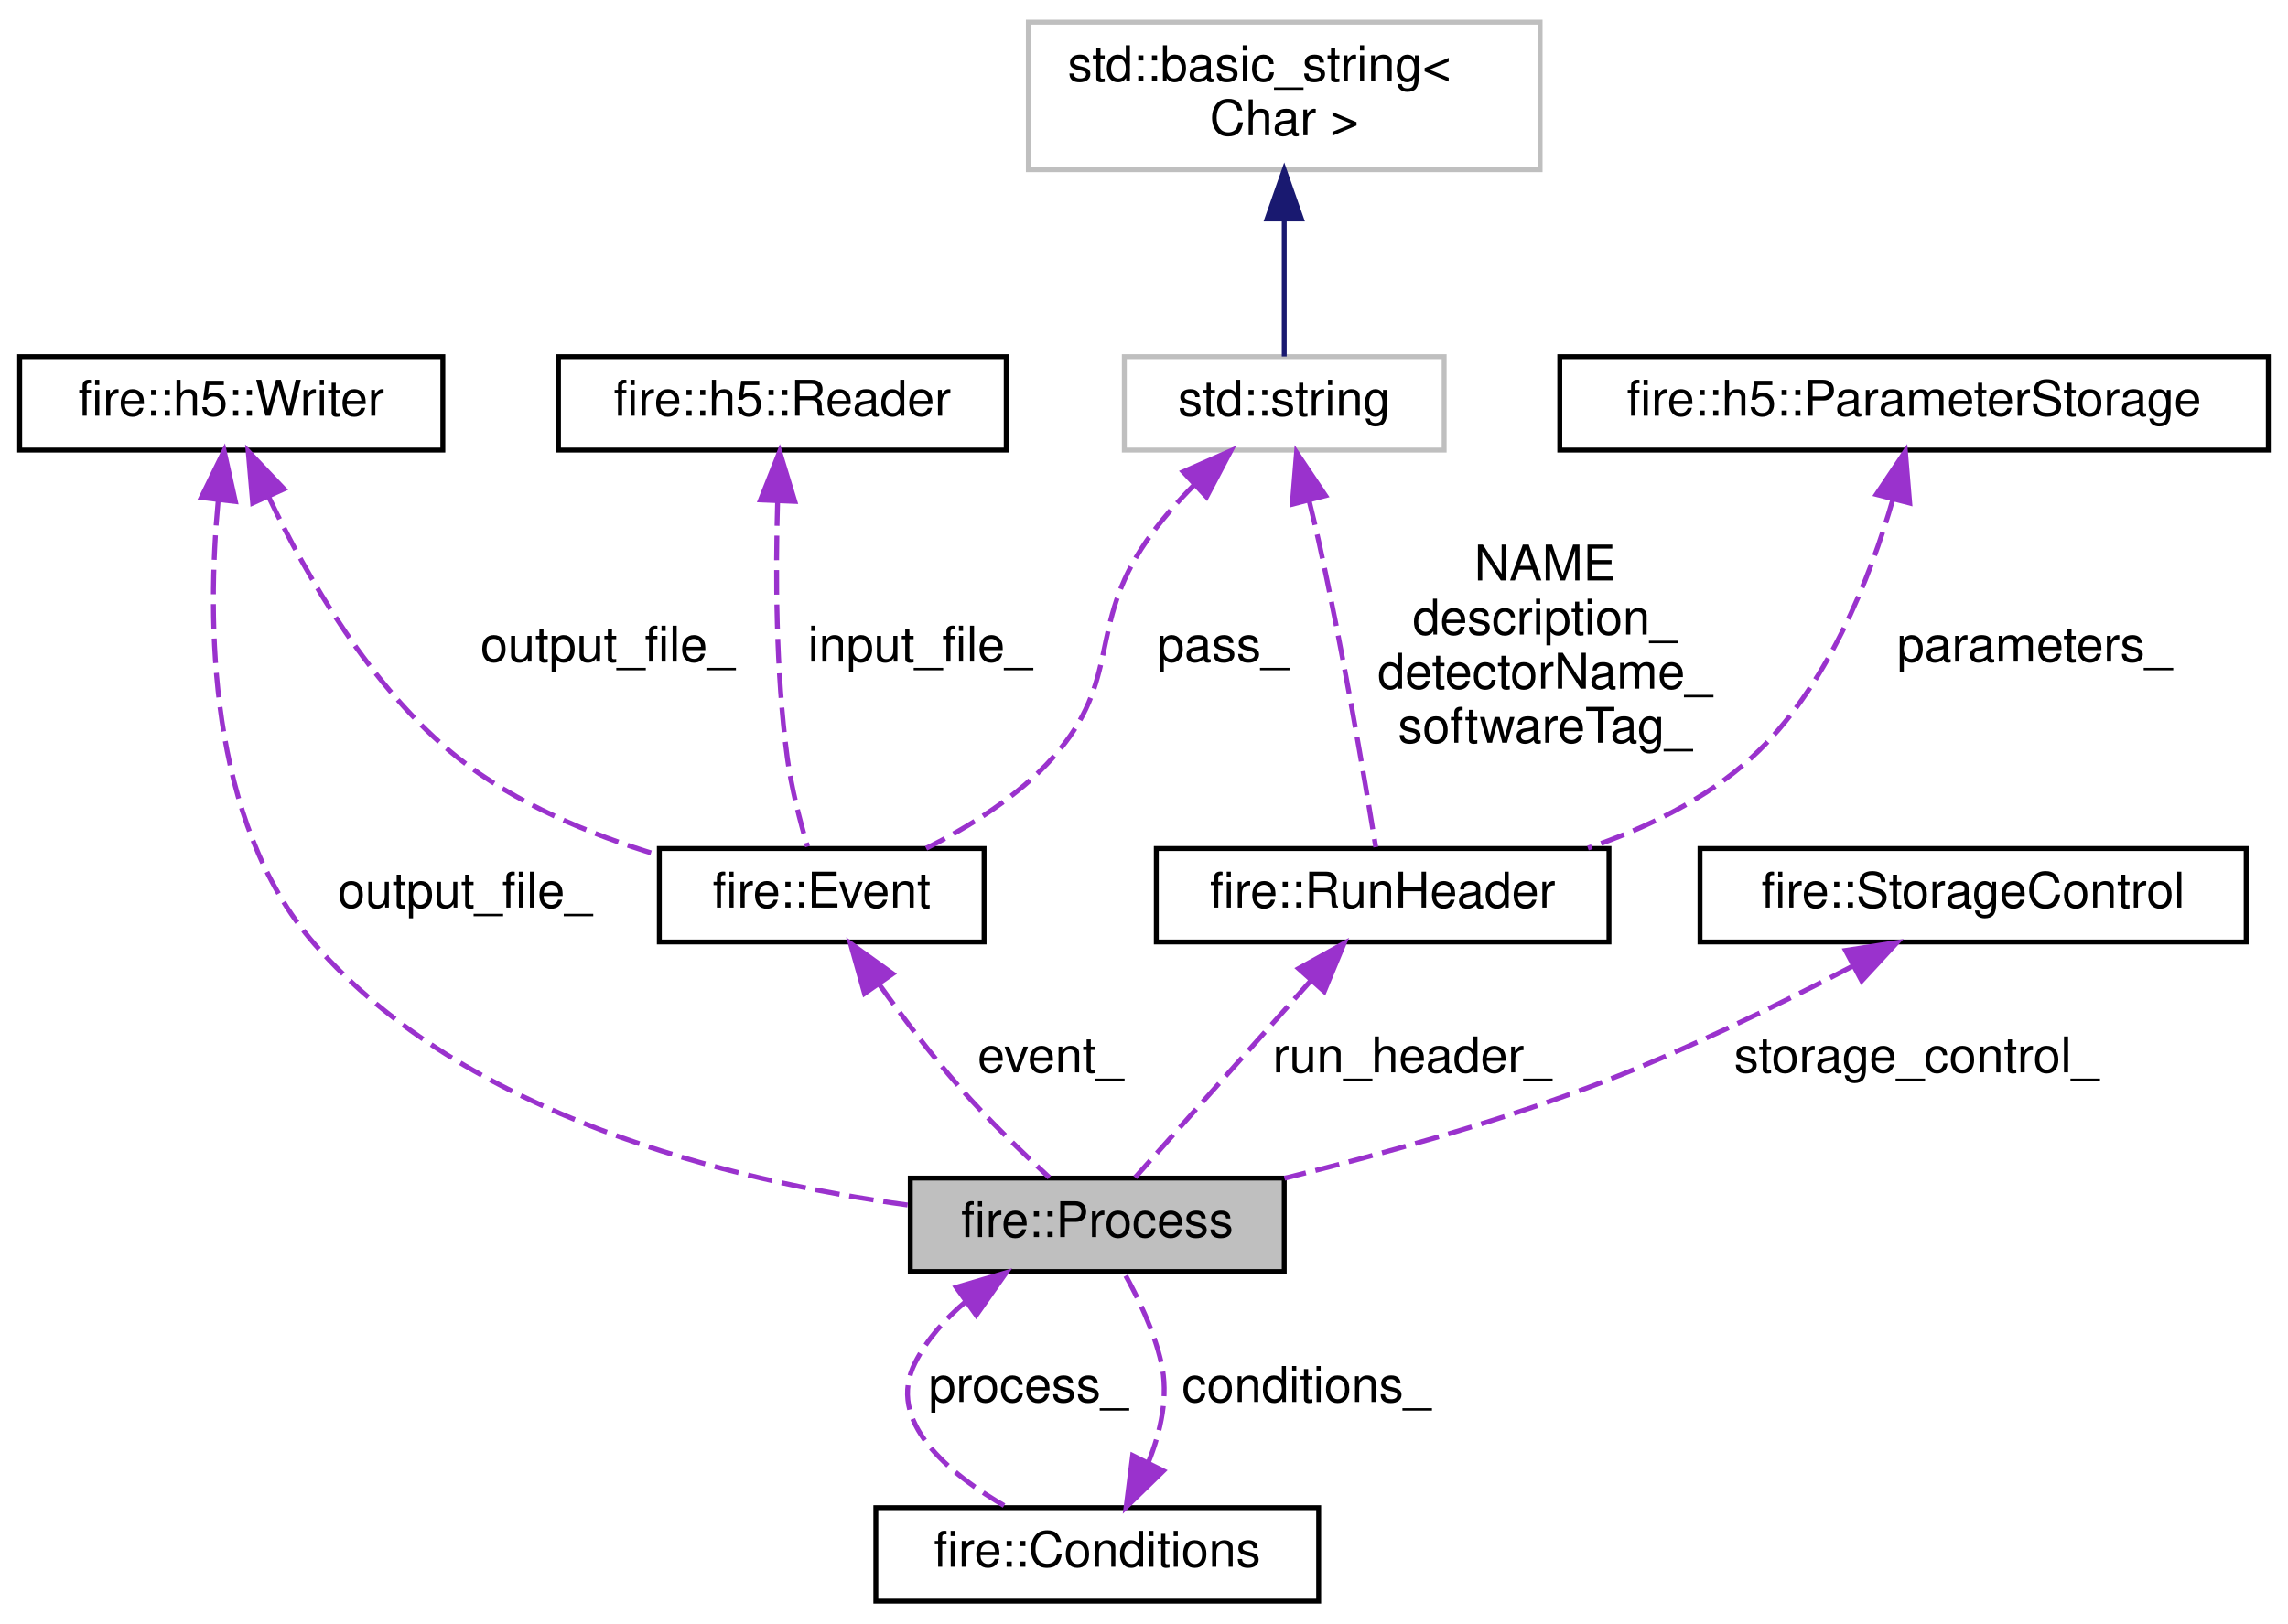
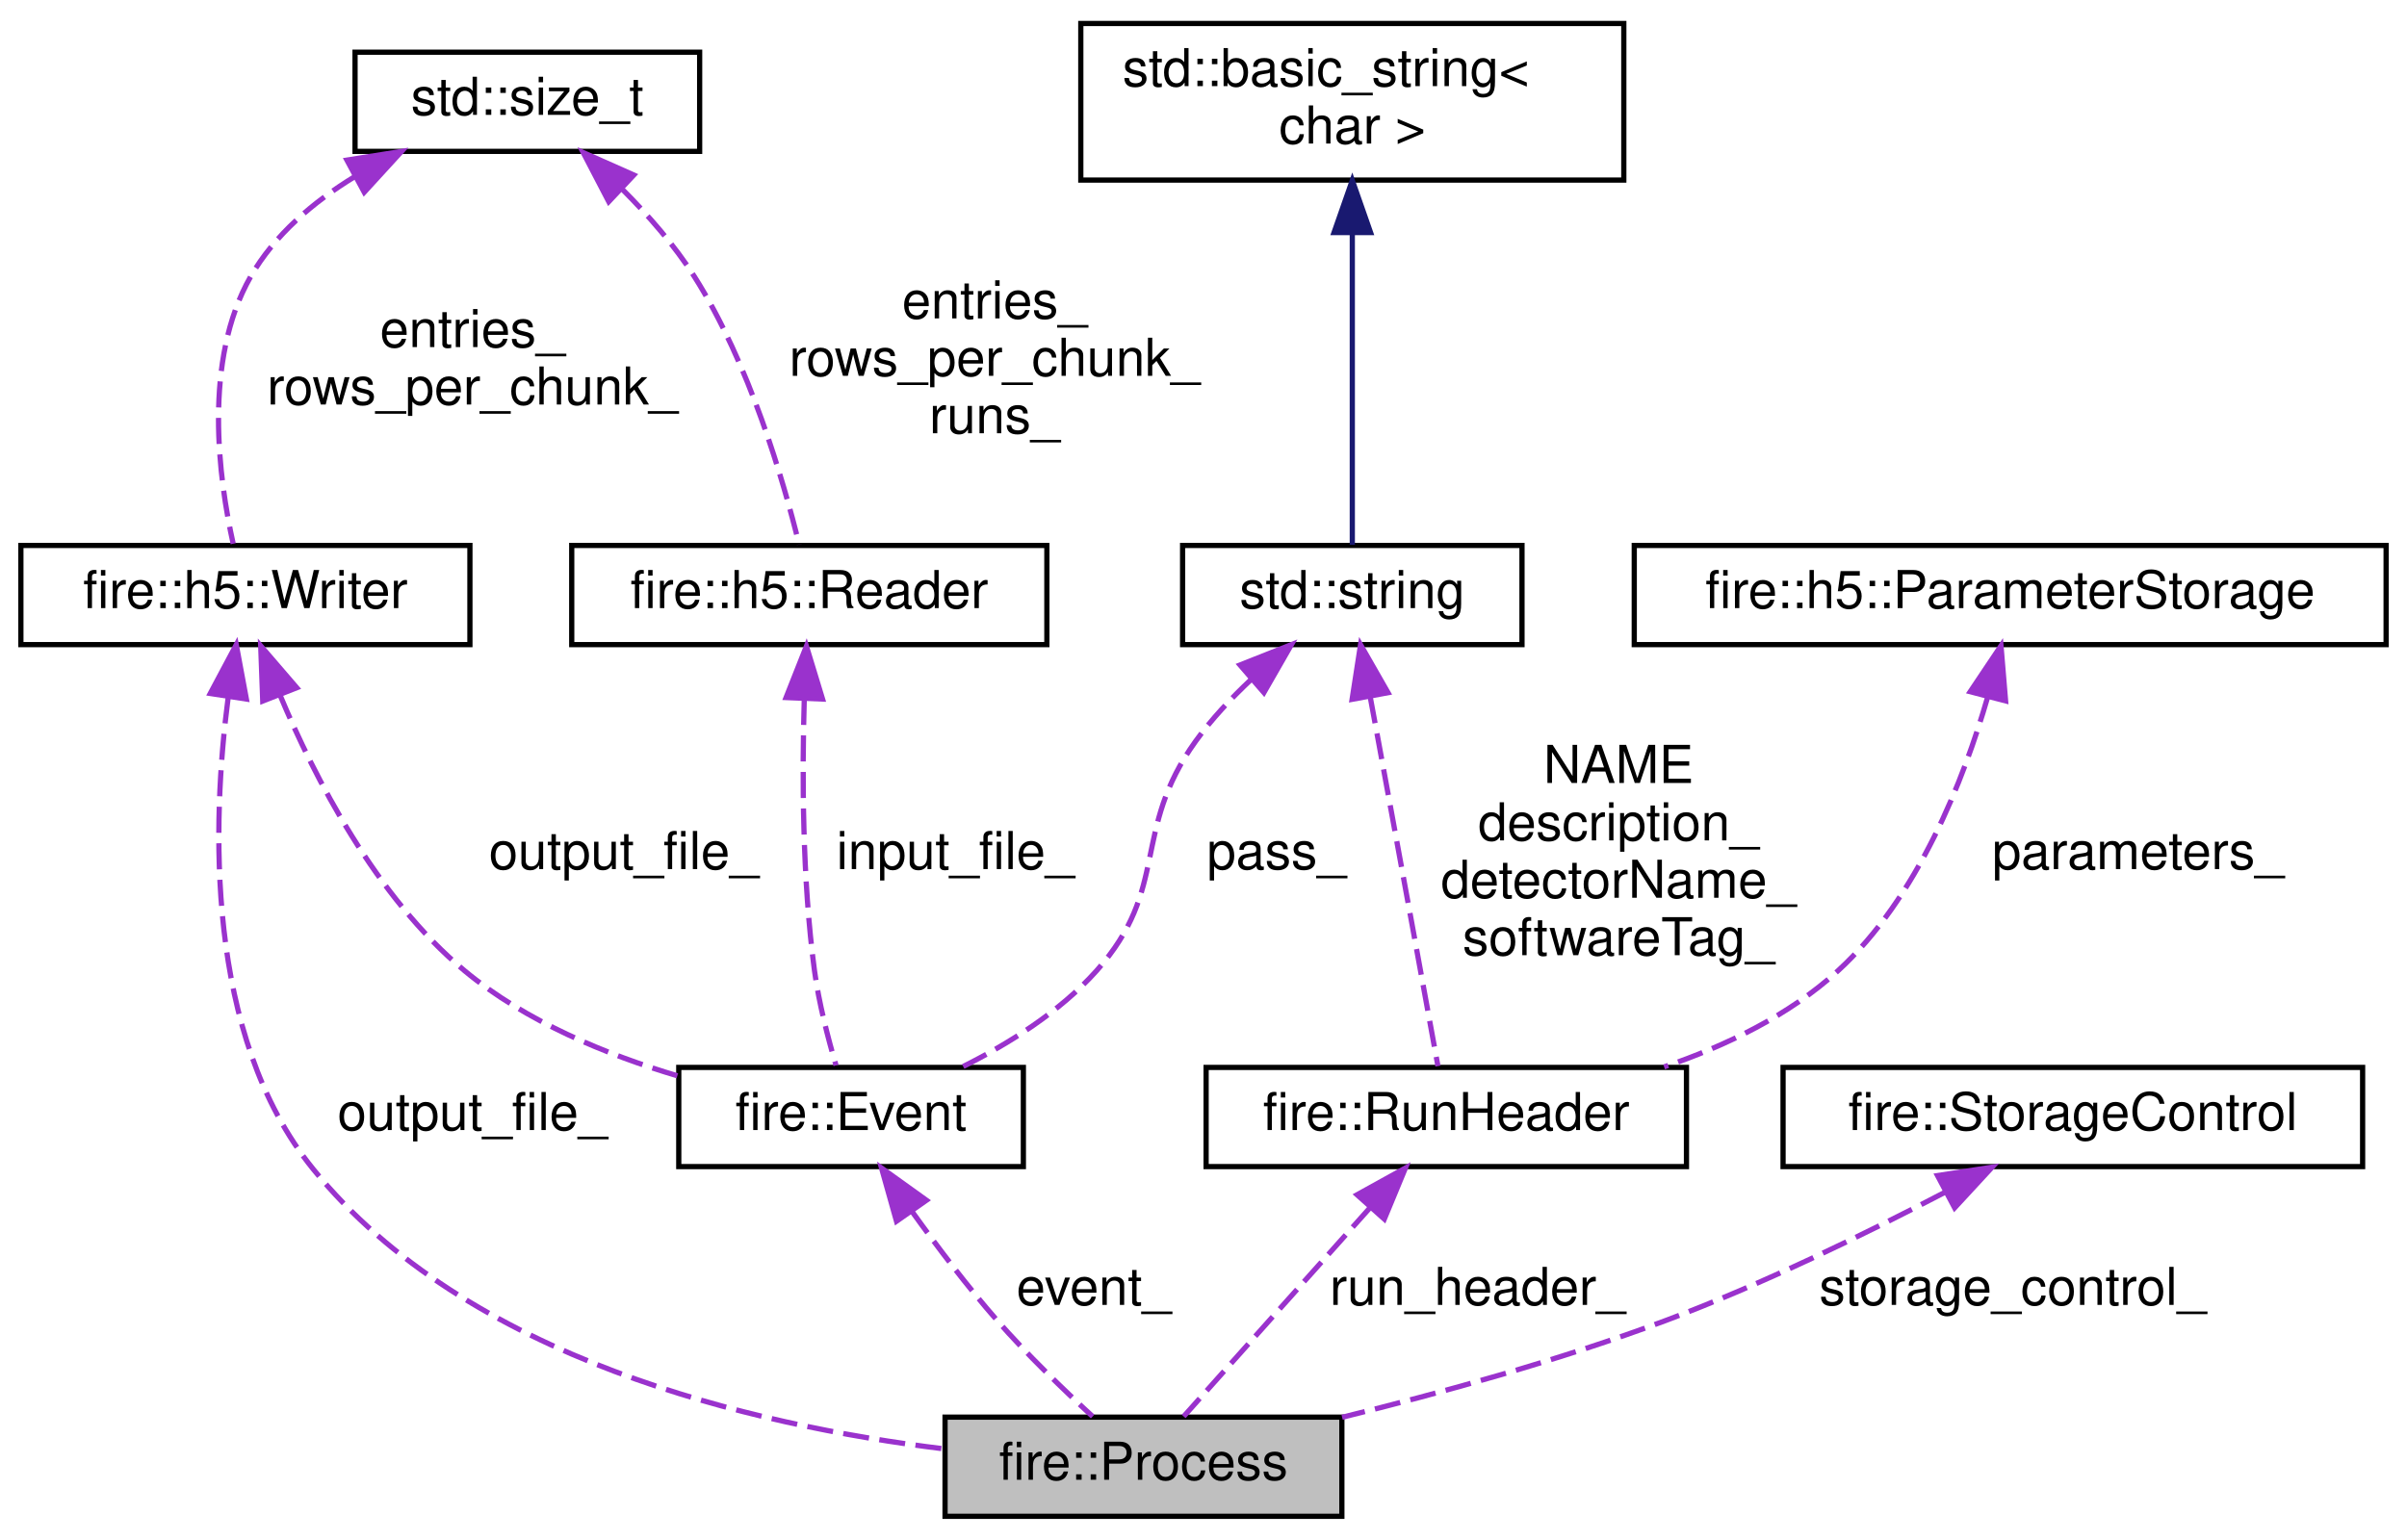
- <svg xmlns="http://www.w3.org/2000/svg" xmlns:xlink="http://www.w3.org/1999/xlink" width="465pt" height="330pt" viewBox="0.00 0.00 465.00 330.00">
-   <g id="graph0" class="graph" transform="scale(1 1) rotate(0) translate(4 326)">
+ <svg xmlns="http://www.w3.org/2000/svg" xmlns:xlink="http://www.w3.org/1999/xlink" width="461pt" height="295pt" viewBox="0.00 0.00 461.00 295.00">
+   <g id="graph0" class="graph" transform="scale(1 1) rotate(0) translate(4 291)">
    <g id="node1" class="node">
      <g id="a_node1">
-         <a xlink:title=" ">
-           <polygon fill="#bfbfbf" stroke="black" points="181,-67.5 181,-86.5 257,-86.5 257,-67.5 181,-67.5" />
-           <text text-anchor="middle" x="219" y="-74.5" font-family="Helvetica,sans-Serif" font-size="10.00">fire::Process</text>
+         <a xlink:title="The central object managing the data processing.">
+           <polygon fill="#bfbfbf" stroke="black" points="177,-0.5 177,-19.5 253,-19.5 253,-0.5 177,-0.5" />
+           <text text-anchor="middle" x="215" y="-7.5" font-family="Helvetica,sans-Serif" font-size="10.00">fire::Process</text>
        </a>
      </g>
-     </g>
-     <g id="node4" class="node">
-       <g id="a_node4">
-         <a xlink:href="classfire_1_1Conditions.html" target="_top" xlink:title="Container and cache for conditions and conditions providers.">
-           <polygon fill="none" stroke="black" points="174,-0.5 174,-19.5 264,-19.5 264,-0.5 174,-0.5" />
-           <text text-anchor="middle" x="219" y="-7.5" font-family="Helvetica,sans-Serif" font-size="10.00">fire::Conditions</text>
-         </a>
-       </g>
-     </g>
-     <g id="edge4" class="edge">
-       <path fill="none" stroke="#9a32cd" stroke-dasharray="5,2" d="M192.23,-61.35C188.1,-57.87 184.41,-53.75 182,-49 175.95,-37.1 188.62,-26.49 200.75,-19.52" />
-       <polygon fill="#9a32cd" stroke="#9a32cd" points="190.33,-64.29 200.49,-67.28 194.41,-58.61 190.33,-64.29" />
-       <text text-anchor="middle" x="205" y="-41" font-family="Helvetica,sans-Serif" font-size="10.00"> process_</text>
    </g>
    <g id="node2" class="node">
      <g id="a_node2">
        <a xlink:href="classfire_1_1h5_1_1Writer.html" target="_top" xlink:title="Write the fire DataSets into a deterministic structure in the output HDF5 data file.">
-           <polygon fill="none" stroke="black" points="0,-234.5 0,-253.5 86,-253.5 86,-234.5 0,-234.5" />
-           <text text-anchor="middle" x="43" y="-241.5" font-family="Helvetica,sans-Serif" font-size="10.00">fire::h5::Writer</text>
+           <polygon fill="none" stroke="black" points="0,-167.5 0,-186.5 86,-186.5 86,-167.5 0,-167.5" />
+           <text text-anchor="middle" x="43" y="-174.5" font-family="Helvetica,sans-Serif" font-size="10.00">fire::h5::Writer</text>
        </a>
      </g>
    </g>
    <g id="edge1" class="edge">
-       <path fill="none" stroke="#9a32cd" stroke-dasharray="5,2" d="M40.34,-224.16C38.07,-200.21 38.08,-159 60,-134 90.58,-99.12 144.24,-85.97 180.68,-81" />
-       <polygon fill="#9a32cd" stroke="#9a32cd" points="36.9,-224.86 41.55,-234.38 43.85,-224.04 36.9,-224.86" />
-       <text text-anchor="middle" x="90.5" y="-141.5" font-family="Helvetica,sans-Serif" font-size="10.00"> output_file_</text>
+       <path fill="none" stroke="#9a32cd" stroke-dasharray="5,2" d="M39.7,-157.37C36.61,-133.66 35.16,-92.69 56,-67 85.41,-30.75 139.89,-17.93 176.79,-13.42" />
+       <polygon fill="#9a32cd" stroke="#9a32cd" points="36.27,-158.14 41.25,-167.49 43.19,-157.07 36.27,-158.14" />
+       <text text-anchor="middle" x="86.5" y="-74.5" font-family="Helvetica,sans-Serif" font-size="10.00"> output_file_</text>
    </g>
    <g id="node5" class="node">
      <g id="a_node5">
        <a xlink:href="classfire_1_1Event.html" target="_top" xlink:title="Event class for interfacing with processors.">
-           <polygon fill="none" stroke="black" points="130,-134.5 130,-153.5 196,-153.5 196,-134.5 130,-134.5" />
-           <text text-anchor="middle" x="163" y="-141.5" font-family="Helvetica,sans-Serif" font-size="10.00">fire::Event</text>
+           <polygon fill="none" stroke="black" points="126,-67.5 126,-86.5 192,-86.5 192,-67.5 126,-67.5" />
+           <text text-anchor="middle" x="159" y="-74.5" font-family="Helvetica,sans-Serif" font-size="10.00">fire::Event</text>
        </a>
      </g>
    </g>
    <g id="edge7" class="edge">
-       <path fill="none" stroke="#9a32cd" stroke-dasharray="5,2" d="M50.63,-224.95C58.22,-208.99 71.29,-186.12 89,-172 100.76,-162.62 116.08,-156.32 129.73,-152.18" />
-       <polygon fill="#9a32cd" stroke="#9a32cd" points="47.35,-223.72 46.44,-234.28 53.73,-226.59 47.35,-223.72" />
-       <text text-anchor="middle" x="119.5" y="-191.5" font-family="Helvetica,sans-Serif" font-size="10.00"> output_file_</text>
+       <path fill="none" stroke="#9a32cd" stroke-dasharray="5,2" d="M49.58,-157.95C56.25,-141.99 68.01,-119.11 85,-105 96.68,-95.3 112.14,-88.94 125.91,-84.84" />
+       <polygon fill="#9a32cd" stroke="#9a32cd" points="46.32,-156.69 45.93,-167.27 52.84,-159.24 46.32,-156.69" />
+       <text text-anchor="middle" x="115.5" y="-124.5" font-family="Helvetica,sans-Serif" font-size="10.00"> output_file_</text>
    </g>
    <g id="node3" class="node">
      <g id="a_node3">
-         <a xlink:href="classfire_1_1StorageControl.html" target="_top" xlink:title="Isolation of voting system deciding if events should be kept.">
-           <polygon fill="none" stroke="black" points="341.5,-134.5 341.5,-153.5 452.5,-153.5 452.5,-134.5 341.5,-134.5" />
-           <text text-anchor="middle" x="397" y="-141.5" font-family="Helvetica,sans-Serif" font-size="10.00">fire::StorageControl</text>
+         <a target="_parent" xlink:href="http://en.cppreference.com/w/cpp/types/size_t.html" xlink:title=" ">
+           <polygon fill="none" stroke="black" points="64,-262 64,-281 130,-281 130,-262 64,-262" />
+           <text text-anchor="middle" x="97" y="-269" font-family="Helvetica,sans-Serif" font-size="10.00">std::size_t</text>
        </a>
      </g>
    </g>
    <g id="edge2" class="edge">
-       <path fill="none" stroke="#9a32cd" stroke-dasharray="5,2" d="M372.39,-129.52C357.3,-121.63 337.4,-111.89 319,-105 298.96,-97.49 275.94,-91.13 257.05,-86.47" />
-       <polygon fill="#9a32cd" stroke="#9a32cd" points="371.08,-132.78 381.55,-134.39 374.36,-126.6 371.08,-132.78" />
-       <text text-anchor="middle" x="385.5" y="-108" font-family="Helvetica,sans-Serif" font-size="10.00"> storage_control_</text>
-     </g>
-     <g id="edge3" class="edge">
-       <path fill="none" stroke="#9a32cd" stroke-dasharray="5,2" d="M229.35,-28.61C231.92,-34.95 233.55,-42.22 232,-49 230.52,-55.49 227.27,-62.24 224.39,-67.37" />
-       <polygon fill="#9a32cd" stroke="#9a32cd" points="232.45,-26.99 224.86,-19.6 226.19,-30.11 232.45,-26.99" />
-       <text text-anchor="middle" x="261.5" y="-41" font-family="Helvetica,sans-Serif" font-size="10.00"> conditions_</text>
-     </g>
-     <g id="edge5" class="edge">
-       <path fill="none" stroke="#9a32cd" stroke-dasharray="5,2" d="M174.7,-125.86C179.51,-119.15 185.28,-111.53 191,-105 196.7,-98.5 203.7,-91.75 209.27,-86.62" />
-       <polygon fill="#9a32cd" stroke="#9a32cd" points="171.7,-124.03 168.83,-134.23 177.44,-128.05 171.7,-124.03" />
-       <text text-anchor="middle" x="209.5" y="-108" font-family="Helvetica,sans-Serif" font-size="10.00"> event_</text>
+       <path fill="none" stroke="#9a32cd" stroke-dasharray="5,2" d="M63.94,-257.16C56.05,-252.34 48.59,-246.04 44,-238 34.81,-221.89 37.91,-199.18 40.66,-186.83" />
+       <polygon fill="#9a32cd" stroke="#9a32cd" points="62.44,-260.33 72.91,-261.99 65.76,-254.17 62.44,-260.33" />
+       <text text-anchor="middle" x="86.5" y="-224.5" font-family="Helvetica,sans-Serif" font-size="10.00"> entries_</text>
+       <text text-anchor="middle" x="86.5" y="-213.5" font-family="Helvetica,sans-Serif" font-size="10.00">rows_per_chunk_</text>
    </g>
    <g id="node6" class="node">
      <g id="a_node6">
        <a xlink:href="classfire_1_1h5_1_1Reader.html" target="_top" xlink:title="Reading a file generated by fire.">
-           <polygon fill="none" stroke="black" points="109.5,-234.5 109.5,-253.5 200.5,-253.5 200.5,-234.5 109.5,-234.5" />
-           <text text-anchor="middle" x="155" y="-241.5" font-family="Helvetica,sans-Serif" font-size="10.00">fire::h5::Reader</text>
+           <polygon fill="none" stroke="black" points="105.5,-167.5 105.5,-186.5 196.5,-186.5 196.5,-167.5 105.5,-167.5" />
+           <text text-anchor="middle" x="151" y="-174.5" font-family="Helvetica,sans-Serif" font-size="10.00">fire::h5::Reader</text>
        </a>
      </g>
    </g>
    <g id="edge6" class="edge">
-       <path fill="none" stroke="#9a32cd" stroke-dasharray="5,2" d="M154.04,-224.11C153.61,-209.75 153.64,-189.55 156,-172 156.83,-165.86 158.58,-159.11 160.12,-153.89" />
-       <polygon fill="#9a32cd" stroke="#9a32cd" points="150.55,-224.36 154.45,-234.21 157.54,-224.07 150.55,-224.36" />
-       <text text-anchor="middle" x="183" y="-191.5" font-family="Helvetica,sans-Serif" font-size="10.00"> input_file_</text>
+       <path fill="none" stroke="#9a32cd" stroke-dasharray="5,2" d="M115.23,-254.7C120.18,-249.73 125.22,-243.97 129,-238 139.57,-221.32 146.07,-198.83 149.06,-186.67" />
+       <polygon fill="#9a32cd" stroke="#9a32cd" points="112.59,-252.37 107.7,-261.77 117.39,-257.47 112.59,-252.37" />
+       <text text-anchor="middle" x="186.5" y="-230" font-family="Helvetica,sans-Serif" font-size="10.00"> entries_</text>
+       <text text-anchor="middle" x="186.5" y="-219" font-family="Helvetica,sans-Serif" font-size="10.00">rows_per_chunk_</text>
+       <text text-anchor="middle" x="186.5" y="-208" font-family="Helvetica,sans-Serif" font-size="10.00">runs_</text>
+     </g>
+     <g id="node4" class="node">
+       <g id="a_node4">
+         <a xlink:href="classfire_1_1StorageControl.html" target="_top" xlink:title="Isolation of voting system deciding if events should be kept.">
+           <polygon fill="none" stroke="black" points="337.5,-67.5 337.5,-86.5 448.5,-86.5 448.5,-67.5 337.5,-67.5" />
+           <text text-anchor="middle" x="393" y="-74.5" font-family="Helvetica,sans-Serif" font-size="10.00">fire::StorageControl</text>
+         </a>
+       </g>
+     </g>
+     <g id="edge3" class="edge">
+       <path fill="none" stroke="#9a32cd" stroke-dasharray="5,2" d="M368.39,-62.52C353.3,-54.63 333.4,-44.89 315,-38 294.96,-30.49 271.94,-24.13 253.05,-19.47" />
+       <polygon fill="#9a32cd" stroke="#9a32cd" points="367.08,-65.78 377.55,-67.39 370.36,-59.6 367.08,-65.78" />
+       <text text-anchor="middle" x="381.5" y="-41" font-family="Helvetica,sans-Serif" font-size="10.00"> storage_control_</text>
+     </g>
+     <g id="edge4" class="edge">
+       <path fill="none" stroke="#9a32cd" stroke-dasharray="5,2" d="M170.7,-58.86C175.51,-52.15 181.28,-44.53 187,-38 192.7,-31.5 199.7,-24.75 205.27,-19.62" />
+       <polygon fill="#9a32cd" stroke="#9a32cd" points="167.7,-57.03 164.83,-67.23 173.44,-61.05 167.7,-57.03" />
+       <text text-anchor="middle" x="205.5" y="-41" font-family="Helvetica,sans-Serif" font-size="10.00"> event_</text>
+     </g>
+     <g id="edge5" class="edge">
+       <path fill="none" stroke="#9a32cd" stroke-dasharray="5,2" d="M150.04,-157.11C149.61,-142.75 149.64,-122.55 152,-105 152.83,-98.86 154.58,-92.11 156.12,-86.89" />
+       <polygon fill="#9a32cd" stroke="#9a32cd" points="146.55,-157.36 150.45,-167.21 153.54,-157.07 146.55,-157.36" />
+       <text text-anchor="middle" x="179" y="-124.5" font-family="Helvetica,sans-Serif" font-size="10.00"> input_file_</text>
    </g>
    <g id="node7" class="node">
      <g id="a_node7">
-         <a xlink:title=" ">
-           <polygon fill="none" stroke="#bfbfbf" points="224.5,-234.5 224.5,-253.5 289.5,-253.5 289.5,-234.5 224.5,-234.5" />
-           <text text-anchor="middle" x="257" y="-241.5" font-family="Helvetica,sans-Serif" font-size="10.00">std::string</text>
+         <a target="_parent" xlink:href="http://en.cppreference.com/w/cpp/string/basic_string.html" xlink:title=" ">
+           <polygon fill="none" stroke="black" points="222.5,-167.5 222.5,-186.5 287.5,-186.5 287.5,-167.5 222.5,-167.5" />
+           <text text-anchor="middle" x="255" y="-174.5" font-family="Helvetica,sans-Serif" font-size="10.00">std::string</text>
        </a>
      </g>
    </g>
    <g id="edge8" class="edge">
-       <path fill="none" stroke="#9a32cd" stroke-dasharray="5,2" d="M238.64,-227.36C235.16,-223.85 231.76,-219.98 229,-216 216.87,-198.49 224.18,-187.89 210,-172 202.98,-164.14 193.11,-157.98 184.22,-153.55" />
-       <polygon fill="#9a32cd" stroke="#9a32cd" points="236.45,-230.09 246.15,-234.36 241.22,-224.98 236.45,-230.09" />
-       <text text-anchor="middle" x="244.5" y="-191.5" font-family="Helvetica,sans-Serif" font-size="10.00"> pass_</text>
+       <path fill="none" stroke="#9a32cd" stroke-dasharray="5,2" d="M235.6,-160.8C231.77,-157.2 228.01,-153.19 225,-149 212.57,-131.7 220.18,-120.89 206,-105 198.98,-97.14 189.11,-90.98 180.22,-86.55" />
+       <polygon fill="#9a32cd" stroke="#9a32cd" points="233.49,-163.6 243.34,-167.5 238.07,-158.31 233.49,-163.6" />
+       <text text-anchor="middle" x="240.5" y="-124.5" font-family="Helvetica,sans-Serif" font-size="10.00"> pass_</text>
    </g>
    <g id="node9" class="node">
      <g id="a_node9">
        <a xlink:href="classfire_1_1RunHeader.html" target="_top" xlink:title="Container for run parameters.">
-           <polygon fill="none" stroke="black" points="231,-134.5 231,-153.5 323,-153.5 323,-134.5 231,-134.5" />
-           <text text-anchor="middle" x="277" y="-141.5" font-family="Helvetica,sans-Serif" font-size="10.00">fire::RunHeader</text>
+           <polygon fill="none" stroke="black" points="227,-67.5 227,-86.5 319,-86.5 319,-67.5 227,-67.5" />
+           <text text-anchor="middle" x="273" y="-74.5" font-family="Helvetica,sans-Serif" font-size="10.00">fire::RunHeader</text>
        </a>
      </g>
    </g>
    <g id="edge11" class="edge">
-       <path fill="none" stroke="#9a32cd" stroke-dasharray="5,2" d="M262.07,-224.16C262.75,-221.43 263.42,-218.65 264,-216 268.92,-193.73 273.41,-167.24 275.6,-153.79" />
-       <polygon fill="#9a32cd" stroke="#9a32cd" points="258.63,-223.48 259.5,-234.04 265.4,-225.24 258.63,-223.48" />
-       <text text-anchor="middle" x="310" y="-208" font-family="Helvetica,sans-Serif" font-size="10.00"> NAME</text>
-       <text text-anchor="middle" x="310" y="-197" font-family="Helvetica,sans-Serif" font-size="10.00">description_</text>
-       <text text-anchor="middle" x="310" y="-186" font-family="Helvetica,sans-Serif" font-size="10.00">detectorName_</text>
-       <text text-anchor="middle" x="310" y="-175" font-family="Helvetica,sans-Serif" font-size="10.00">softwareTag_</text>
+       <path fill="none" stroke="#9a32cd" stroke-dasharray="5,2" d="M258.45,-157.37C258.97,-154.57 259.5,-151.71 260,-149 264.13,-126.57 268.96,-100.15 271.4,-86.75" />
+       <polygon fill="#9a32cd" stroke="#9a32cd" points="254.96,-157.02 256.58,-167.49 261.84,-158.29 254.96,-157.02" />
+       <text text-anchor="middle" x="306" y="-141" font-family="Helvetica,sans-Serif" font-size="10.00"> NAME</text>
+       <text text-anchor="middle" x="306" y="-130" font-family="Helvetica,sans-Serif" font-size="10.00">description_</text>
+       <text text-anchor="middle" x="306" y="-119" font-family="Helvetica,sans-Serif" font-size="10.00">detectorName_</text>
+       <text text-anchor="middle" x="306" y="-108" font-family="Helvetica,sans-Serif" font-size="10.00">softwareTag_</text>
    </g>
    <g id="node8" class="node">
      <g id="a_node8">
-         <a xlink:title=" ">
-           <polygon fill="none" stroke="#bfbfbf" points="205,-291.5 205,-321.5 309,-321.5 309,-291.5 205,-291.5" />
-           <text text-anchor="start" x="213" y="-309.5" font-family="Helvetica,sans-Serif" font-size="10.00">std::basic_string&lt;</text>
-           <text text-anchor="middle" x="257" y="-298.5" font-family="Helvetica,sans-Serif" font-size="10.00"> Char &gt;</text>
+         <a target="_parent" xlink:href="http://en.cppreference.com/w/cpp/string/basic_string.html" xlink:title=" ">
+           <polygon fill="none" stroke="black" points="203,-256.5 203,-286.5 307,-286.5 307,-256.5 203,-256.5" />
+           <text text-anchor="start" x="211" y="-274.5" font-family="Helvetica,sans-Serif" font-size="10.00">std::basic_string&lt;</text>
+           <text text-anchor="middle" x="255" y="-263.5" font-family="Helvetica,sans-Serif" font-size="10.00"> char &gt;</text>
        </a>
      </g>
    </g>
    <g id="edge9" class="edge">
-       <path fill="none" stroke="midnightblue" d="M257,-281.35C257,-271.51 257,-260.78 257,-253.54" />
-       <polygon fill="midnightblue" stroke="midnightblue" points="253.5,-281.47 257,-291.47 260.5,-281.47 253.5,-281.47" />
+       <path fill="none" stroke="midnightblue" d="M255,-246.38C255,-226.74 255,-200.12 255,-186.62" />
+       <polygon fill="midnightblue" stroke="midnightblue" points="251.5,-246.45 255,-256.45 258.5,-246.45 251.5,-246.45" />
    </g>
    <g id="edge10" class="edge">
-       <path fill="none" stroke="#9a32cd" stroke-dasharray="5,2" d="M262.4,-126.63C251.05,-113.92 235.77,-96.8 226.7,-86.63" />
-       <polygon fill="#9a32cd" stroke="#9a32cd" points="259.91,-129.1 269.18,-134.23 265.13,-124.44 259.91,-129.1" />
-       <text text-anchor="middle" x="283" y="-108" font-family="Helvetica,sans-Serif" font-size="10.00"> run_header_</text>
+       <path fill="none" stroke="#9a32cd" stroke-dasharray="5,2" d="M258.4,-59.63C247.05,-46.92 231.77,-29.8 222.7,-19.63" />
+       <polygon fill="#9a32cd" stroke="#9a32cd" points="255.91,-62.1 265.18,-67.23 261.13,-57.44 255.91,-62.1" />
+       <text text-anchor="middle" x="279" y="-41" font-family="Helvetica,sans-Serif" font-size="10.00"> run_header_</text>
    </g>
    <g id="node10" class="node">
      <g id="a_node10">
        <a xlink:href="classfire_1_1h5_1_1ParameterStorage.html" target="_top" xlink:title="Provides dynamic parameter storage by interfacing between a map to variants storing parameters and a ...">
-           <polygon fill="none" stroke="black" points="313,-234.5 313,-253.5 457,-253.5 457,-234.5 313,-234.5" />
-           <text text-anchor="middle" x="385" y="-241.5" font-family="Helvetica,sans-Serif" font-size="10.00">fire::h5::ParameterStorage</text>
+           <polygon fill="none" stroke="black" points="309,-167.5 309,-186.5 453,-186.5 453,-167.5 309,-167.5" />
+           <text text-anchor="middle" x="381" y="-174.5" font-family="Helvetica,sans-Serif" font-size="10.00">fire::h5::ParameterStorage</text>
        </a>
      </g>
    </g>
    <g id="edge12" class="edge">
-       <path fill="none" stroke="#9a32cd" stroke-dasharray="5,2" d="M380.7,-224.5C376.11,-208.58 367.32,-186.01 352,-172 342.71,-163.5 330.54,-157.63 318.72,-153.6" />
-       <polygon fill="#9a32cd" stroke="#9a32cd" points="377.34,-225.48 383.24,-234.28 384.12,-223.72 377.34,-225.48" />
-       <text text-anchor="middle" x="409.5" y="-191.5" font-family="Helvetica,sans-Serif" font-size="10.00"> parameters_</text>
+       <path fill="none" stroke="#9a32cd" stroke-dasharray="5,2" d="M376.7,-157.5C372.11,-141.58 363.32,-119.01 348,-105 338.71,-96.5 326.54,-90.63 314.72,-86.6" />
+       <polygon fill="#9a32cd" stroke="#9a32cd" points="373.34,-158.48 379.24,-167.28 380.12,-156.72 373.34,-158.48" />
+       <text text-anchor="middle" x="405.5" y="-124.5" font-family="Helvetica,sans-Serif" font-size="10.00"> parameters_</text>
    </g>
  </g>
</svg>
